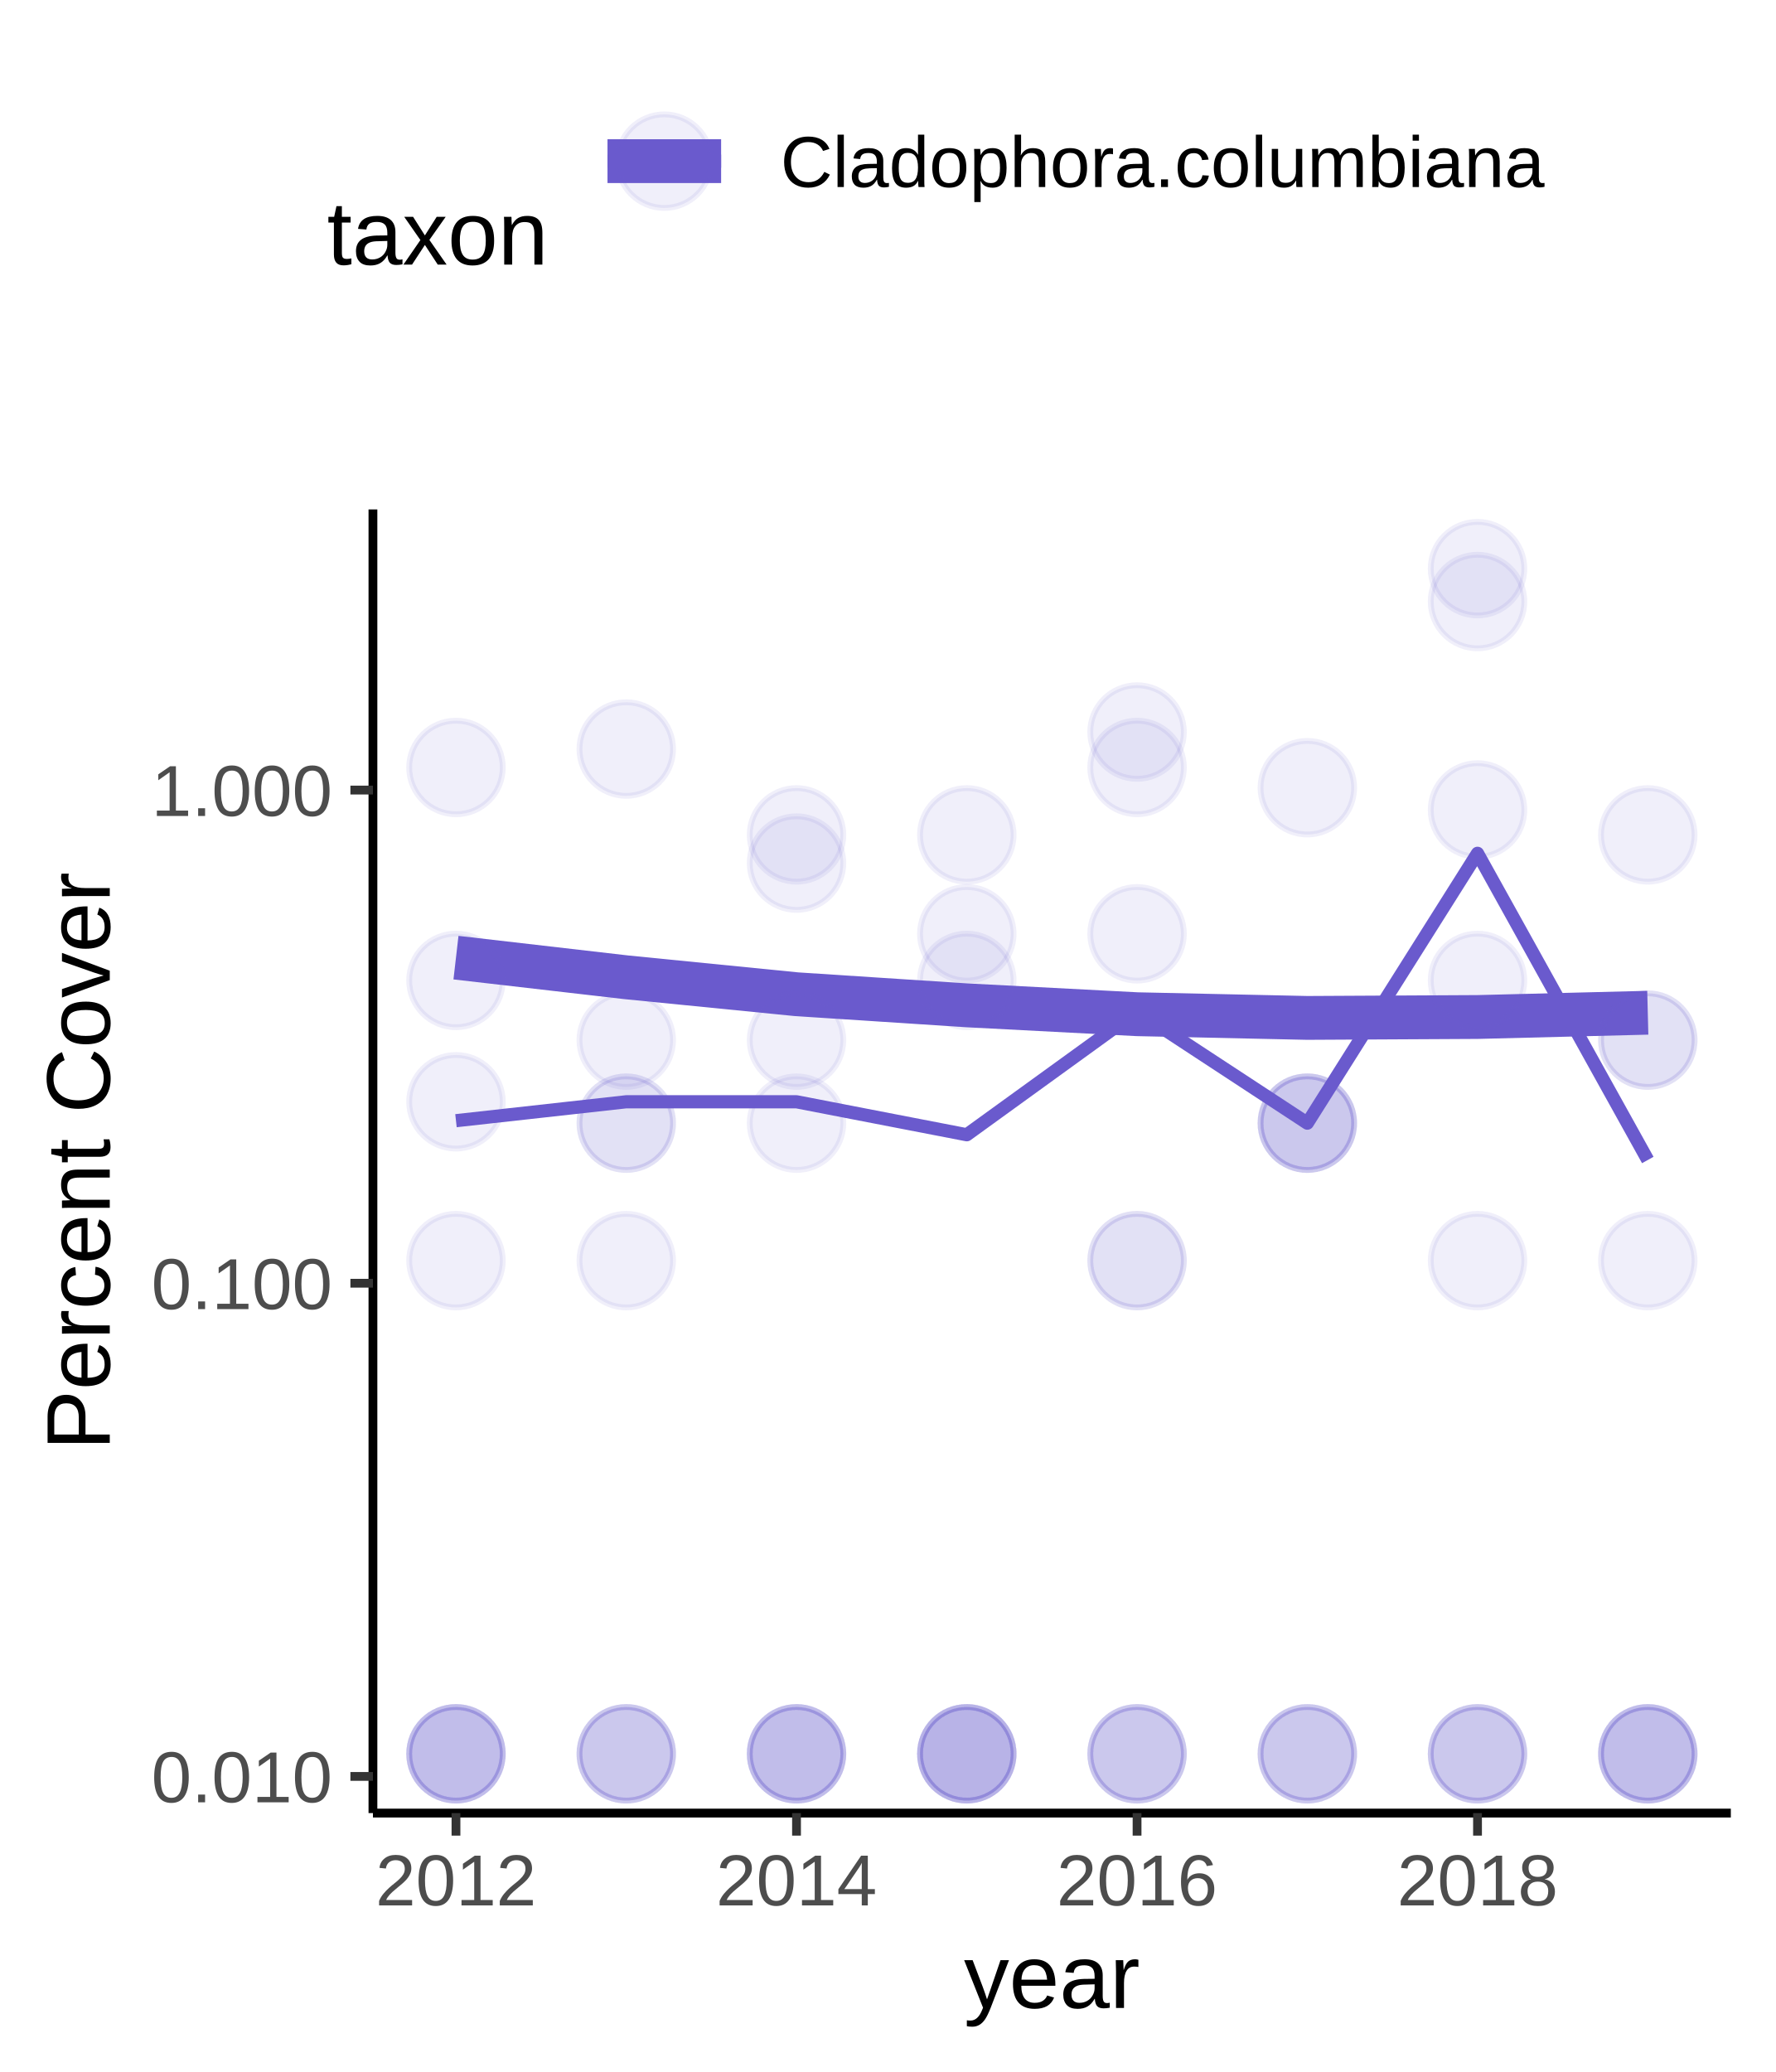
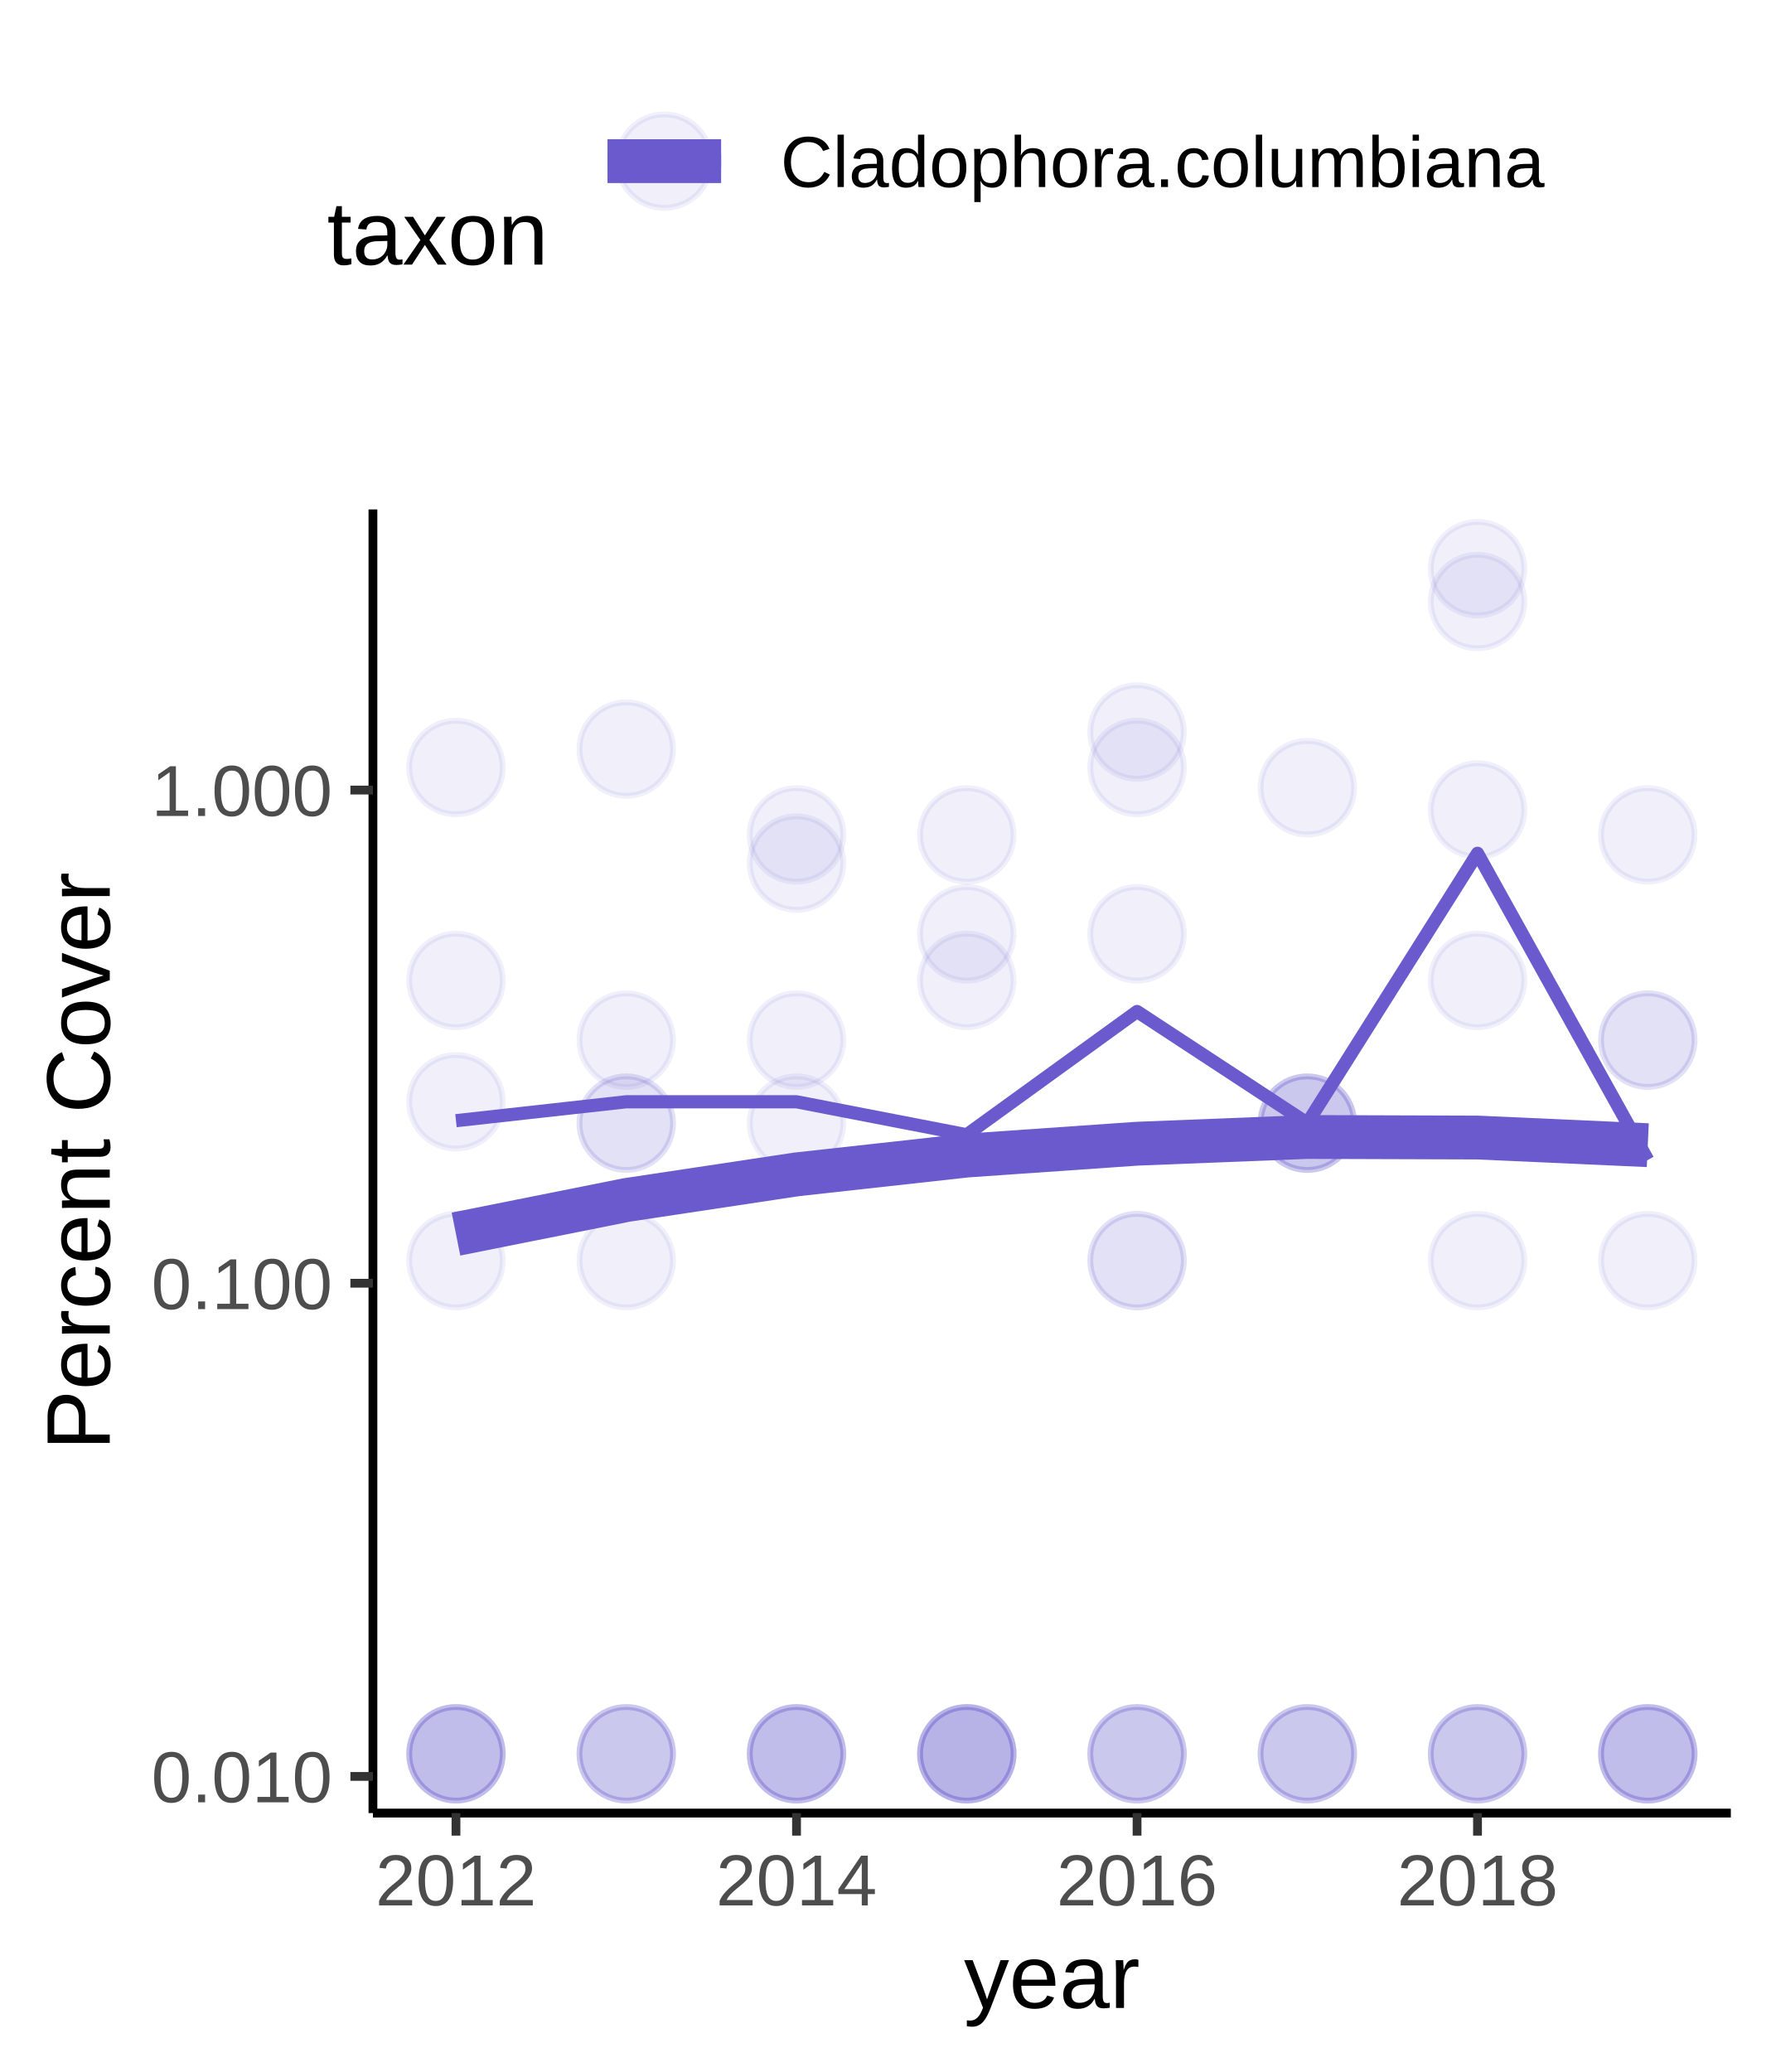
<svg xmlns="http://www.w3.org/2000/svg" viewBox="0 0 216.00 252.00">
  <defs>
    <style type="text/css">
    line, polyline, polygon, path, rect, circle {
      fill: none;
      stroke: #000000;
      stroke-linecap: round;
      stroke-linejoin: round;
      stroke-miterlimit: 10.00;
    }
  </style>
  </defs>
  <rect width="100%" height="100%" style="stroke: none; fill: #FFFFFF;" />
  <rect x="0.00" y="-0" width="216.00" height="252.00" style="stroke-width: 1.07; stroke: #FFFFFF; fill: #FFFFFF;" />
  <defs>
    <clipPath id="cpNDUuMzZ8MjEwLjUyfDIyMC41MXw2MS45Ng==">
      <rect x="45.36" y="61.96" width="165.16" height="158.55" />
    </clipPath>
  </defs>
  <rect x="45.36" y="61.96" width="165.16" height="158.55" style="stroke-width: 1.07; stroke: none; fill: #FFFFFF;" clip-path="url(#cpNDUuMzZ8MjEwLjUyfDIyMC41MXw2MS45Ng==)" />
-   <polyline points="55.46,116.47 76.17,118.86 96.88,120.92 117.59,122.27 138.30,123.35 159.01,123.80 179.71,123.69 200.42,123.17 " style="stroke-width: 5.33; stroke: #6A5ACD; stroke-linecap: butt;" clip-path="url(#cpNDUuMzZ8MjEwLjUyfDIyMC41MXw2MS45Ng==)" />
+   <polyline points="55.46,150.09 76.17,145.95 96.88,142.83 117.59,140.54 138.30,139.10 159.01,138.28 179.71,138.35 200.42,139.28 " style="stroke-width: 5.33; stroke: #6A5ACD; stroke-linecap: butt;" clip-path="url(#cpNDUuMzZ8MjEwLjUyfDIyMC41MXw2MS45Ng==)" />
  <circle cx="55.46" cy="119.24" r="5.69" style="stroke-width: 0.71; stroke: #6A5ACD; stroke-opacity: 0.10; fill: #6A5ACD; fill-opacity: 0.10;" clip-path="url(#cpNDUuMzZ8MjEwLjUyfDIyMC41MXw2MS45Ng==)" />
  <circle cx="55.46" cy="213.30" r="5.69" style="stroke-width: 0.71; stroke: #6A5ACD; stroke-opacity: 0.10; fill: #6A5ACD; fill-opacity: 0.10;" clip-path="url(#cpNDUuMzZ8MjEwLjUyfDIyMC41MXw2MS45Ng==)" />
  <circle cx="55.46" cy="134.00" r="5.69" style="stroke-width: 0.71; stroke: #6A5ACD; stroke-opacity: 0.10; fill: #6A5ACD; fill-opacity: 0.10;" clip-path="url(#cpNDUuMzZ8MjEwLjUyfDIyMC41MXw2MS45Ng==)" />
  <circle cx="55.46" cy="153.32" r="5.69" style="stroke-width: 0.71; stroke: #6A5ACD; stroke-opacity: 0.10; fill: #6A5ACD; fill-opacity: 0.10;" clip-path="url(#cpNDUuMzZ8MjEwLjUyfDIyMC41MXw2MS45Ng==)" />
  <circle cx="55.46" cy="213.30" r="5.69" style="stroke-width: 0.71; stroke: #6A5ACD; stroke-opacity: 0.10; fill: #6A5ACD; fill-opacity: 0.10;" clip-path="url(#cpNDUuMzZ8MjEwLjUyfDIyMC41MXw2MS45Ng==)" />
  <circle cx="55.46" cy="213.30" r="5.69" style="stroke-width: 0.71; stroke: #6A5ACD; stroke-opacity: 0.10; fill: #6A5ACD; fill-opacity: 0.10;" clip-path="url(#cpNDUuMzZ8MjEwLjUyfDIyMC41MXw2MS45Ng==)" />
  <circle cx="55.46" cy="213.30" r="5.69" style="stroke-width: 0.71; stroke: #6A5ACD; stroke-opacity: 0.10; fill: #6A5ACD; fill-opacity: 0.10;" clip-path="url(#cpNDUuMzZ8MjEwLjUyfDIyMC41MXw2MS45Ng==)" />
  <circle cx="55.46" cy="213.30" r="5.69" style="stroke-width: 0.71; stroke: #6A5ACD; stroke-opacity: 0.10; fill: #6A5ACD; fill-opacity: 0.10;" clip-path="url(#cpNDUuMzZ8MjEwLjUyfDIyMC41MXw2MS45Ng==)" />
  <circle cx="55.46" cy="93.34" r="5.69" style="stroke-width: 0.71; stroke: #6A5ACD; stroke-opacity: 0.10; fill: #6A5ACD; fill-opacity: 0.10;" clip-path="url(#cpNDUuMzZ8MjEwLjUyfDIyMC41MXw2MS45Ng==)" />
  <circle cx="76.17" cy="153.32" r="5.69" style="stroke-width: 0.71; stroke: #6A5ACD; stroke-opacity: 0.10; fill: #6A5ACD; fill-opacity: 0.10;" clip-path="url(#cpNDUuMzZ8MjEwLjUyfDIyMC41MXw2MS45Ng==)" />
  <circle cx="76.17" cy="91.10" r="5.69" style="stroke-width: 0.71; stroke: #6A5ACD; stroke-opacity: 0.10; fill: #6A5ACD; fill-opacity: 0.10;" clip-path="url(#cpNDUuMzZ8MjEwLjUyfDIyMC41MXw2MS45Ng==)" />
  <circle cx="76.17" cy="136.60" r="5.69" style="stroke-width: 0.71; stroke: #6A5ACD; stroke-opacity: 0.10; fill: #6A5ACD; fill-opacity: 0.10;" clip-path="url(#cpNDUuMzZ8MjEwLjUyfDIyMC41MXw2MS45Ng==)" />
  <circle cx="76.17" cy="213.30" r="5.69" style="stroke-width: 0.71; stroke: #6A5ACD; stroke-opacity: 0.10; fill: #6A5ACD; fill-opacity: 0.10;" clip-path="url(#cpNDUuMzZ8MjEwLjUyfDIyMC41MXw2MS45Ng==)" />
  <circle cx="76.17" cy="213.30" r="5.69" style="stroke-width: 0.71; stroke: #6A5ACD; stroke-opacity: 0.10; fill: #6A5ACD; fill-opacity: 0.10;" clip-path="url(#cpNDUuMzZ8MjEwLjUyfDIyMC41MXw2MS45Ng==)" />
  <circle cx="76.17" cy="213.30" r="5.69" style="stroke-width: 0.71; stroke: #6A5ACD; stroke-opacity: 0.10; fill: #6A5ACD; fill-opacity: 0.10;" clip-path="url(#cpNDUuMzZ8MjEwLjUyfDIyMC41MXw2MS45Ng==)" />
  <circle cx="76.17" cy="136.60" r="5.69" style="stroke-width: 0.71; stroke: #6A5ACD; stroke-opacity: 0.10; fill: #6A5ACD; fill-opacity: 0.10;" clip-path="url(#cpNDUuMzZ8MjEwLjUyfDIyMC41MXw2MS45Ng==)" />
  <circle cx="76.17" cy="213.30" r="5.69" style="stroke-width: 0.71; stroke: #6A5ACD; stroke-opacity: 0.10; fill: #6A5ACD; fill-opacity: 0.10;" clip-path="url(#cpNDUuMzZ8MjEwLjUyfDIyMC41MXw2MS45Ng==)" />
  <circle cx="76.17" cy="126.50" r="5.69" style="stroke-width: 0.71; stroke: #6A5ACD; stroke-opacity: 0.10; fill: #6A5ACD; fill-opacity: 0.10;" clip-path="url(#cpNDUuMzZ8MjEwLjUyfDIyMC41MXw2MS45Ng==)" />
  <circle cx="96.88" cy="213.30" r="5.69" style="stroke-width: 0.71; stroke: #6A5ACD; stroke-opacity: 0.10; fill: #6A5ACD; fill-opacity: 0.10;" clip-path="url(#cpNDUuMzZ8MjEwLjUyfDIyMC41MXw2MS45Ng==)" />
  <circle cx="96.88" cy="213.30" r="5.69" style="stroke-width: 0.71; stroke: #6A5ACD; stroke-opacity: 0.10; fill: #6A5ACD; fill-opacity: 0.10;" clip-path="url(#cpNDUuMzZ8MjEwLjUyfDIyMC41MXw2MS45Ng==)" />
  <circle cx="96.88" cy="136.60" r="5.69" style="stroke-width: 0.71; stroke: #6A5ACD; stroke-opacity: 0.10; fill: #6A5ACD; fill-opacity: 0.10;" clip-path="url(#cpNDUuMzZ8MjEwLjUyfDIyMC41MXw2MS45Ng==)" />
  <circle cx="96.88" cy="104.97" r="5.69" style="stroke-width: 0.71; stroke: #6A5ACD; stroke-opacity: 0.10; fill: #6A5ACD; fill-opacity: 0.10;" clip-path="url(#cpNDUuMzZ8MjEwLjUyfDIyMC41MXw2MS45Ng==)" />
  <circle cx="96.88" cy="213.30" r="5.69" style="stroke-width: 0.71; stroke: #6A5ACD; stroke-opacity: 0.10; fill: #6A5ACD; fill-opacity: 0.10;" clip-path="url(#cpNDUuMzZ8MjEwLjUyfDIyMC41MXw2MS45Ng==)" />
  <circle cx="96.88" cy="213.30" r="5.69" style="stroke-width: 0.71; stroke: #6A5ACD; stroke-opacity: 0.10; fill: #6A5ACD; fill-opacity: 0.10;" clip-path="url(#cpNDUuMzZ8MjEwLjUyfDIyMC41MXw2MS45Ng==)" />
  <circle cx="96.88" cy="101.54" r="5.69" style="stroke-width: 0.71; stroke: #6A5ACD; stroke-opacity: 0.10; fill: #6A5ACD; fill-opacity: 0.10;" clip-path="url(#cpNDUuMzZ8MjEwLjUyfDIyMC41MXw2MS45Ng==)" />
  <circle cx="96.88" cy="213.30" r="5.69" style="stroke-width: 0.71; stroke: #6A5ACD; stroke-opacity: 0.10; fill: #6A5ACD; fill-opacity: 0.10;" clip-path="url(#cpNDUuMzZ8MjEwLjUyfDIyMC41MXw2MS45Ng==)" />
  <circle cx="96.88" cy="126.50" r="5.69" style="stroke-width: 0.71; stroke: #6A5ACD; stroke-opacity: 0.10; fill: #6A5ACD; fill-opacity: 0.10;" clip-path="url(#cpNDUuMzZ8MjEwLjUyfDIyMC41MXw2MS45Ng==)" />
  <circle cx="117.59" cy="101.54" r="5.69" style="stroke-width: 0.71; stroke: #6A5ACD; stroke-opacity: 0.10; fill: #6A5ACD; fill-opacity: 0.10;" clip-path="url(#cpNDUuMzZ8MjEwLjUyfDIyMC41MXw2MS45Ng==)" />
  <circle cx="117.59" cy="213.30" r="5.69" style="stroke-width: 0.71; stroke: #6A5ACD; stroke-opacity: 0.10; fill: #6A5ACD; fill-opacity: 0.10;" clip-path="url(#cpNDUuMzZ8MjEwLjUyfDIyMC41MXw2MS45Ng==)" />
  <circle cx="117.59" cy="113.57" r="5.69" style="stroke-width: 0.71; stroke: #6A5ACD; stroke-opacity: 0.10; fill: #6A5ACD; fill-opacity: 0.10;" clip-path="url(#cpNDUuMzZ8MjEwLjUyfDIyMC41MXw2MS45Ng==)" />
  <circle cx="117.59" cy="213.30" r="5.69" style="stroke-width: 0.71; stroke: #6A5ACD; stroke-opacity: 0.10; fill: #6A5ACD; fill-opacity: 0.10;" clip-path="url(#cpNDUuMzZ8MjEwLjUyfDIyMC41MXw2MS45Ng==)" />
  <circle cx="117.59" cy="213.30" r="5.69" style="stroke-width: 0.71; stroke: #6A5ACD; stroke-opacity: 0.10; fill: #6A5ACD; fill-opacity: 0.10;" clip-path="url(#cpNDUuMzZ8MjEwLjUyfDIyMC41MXw2MS45Ng==)" />
  <circle cx="117.59" cy="213.30" r="5.69" style="stroke-width: 0.71; stroke: #6A5ACD; stroke-opacity: 0.10; fill: #6A5ACD; fill-opacity: 0.10;" clip-path="url(#cpNDUuMzZ8MjEwLjUyfDIyMC41MXw2MS45Ng==)" />
  <circle cx="117.59" cy="213.30" r="5.69" style="stroke-width: 0.71; stroke: #6A5ACD; stroke-opacity: 0.10; fill: #6A5ACD; fill-opacity: 0.10;" clip-path="url(#cpNDUuMzZ8MjEwLjUyfDIyMC41MXw2MS45Ng==)" />
  <circle cx="117.59" cy="213.30" r="5.69" style="stroke-width: 0.71; stroke: #6A5ACD; stroke-opacity: 0.10; fill: #6A5ACD; fill-opacity: 0.10;" clip-path="url(#cpNDUuMzZ8MjEwLjUyfDIyMC41MXw2MS45Ng==)" />
  <circle cx="117.59" cy="119.24" r="5.69" style="stroke-width: 0.71; stroke: #6A5ACD; stroke-opacity: 0.10; fill: #6A5ACD; fill-opacity: 0.10;" clip-path="url(#cpNDUuMzZ8MjEwLjUyfDIyMC41MXw2MS45Ng==)" />
  <circle cx="138.30" cy="89.03" r="5.69" style="stroke-width: 0.71; stroke: #6A5ACD; stroke-opacity: 0.10; fill: #6A5ACD; fill-opacity: 0.10;" clip-path="url(#cpNDUuMzZ8MjEwLjUyfDIyMC41MXw2MS45Ng==)" />
  <circle cx="138.30" cy="213.30" r="5.69" style="stroke-width: 0.71; stroke: #6A5ACD; stroke-opacity: 0.10; fill: #6A5ACD; fill-opacity: 0.10;" clip-path="url(#cpNDUuMzZ8MjEwLjUyfDIyMC41MXw2MS45Ng==)" />
  <circle cx="138.30" cy="93.34" r="5.69" style="stroke-width: 0.71; stroke: #6A5ACD; stroke-opacity: 0.10; fill: #6A5ACD; fill-opacity: 0.10;" clip-path="url(#cpNDUuMzZ8MjEwLjUyfDIyMC41MXw2MS45Ng==)" />
  <circle cx="138.30" cy="213.30" r="5.69" style="stroke-width: 0.71; stroke: #6A5ACD; stroke-opacity: 0.10; fill: #6A5ACD; fill-opacity: 0.10;" clip-path="url(#cpNDUuMzZ8MjEwLjUyfDIyMC41MXw2MS45Ng==)" />
  <circle cx="138.30" cy="213.30" r="5.69" style="stroke-width: 0.71; stroke: #6A5ACD; stroke-opacity: 0.10; fill: #6A5ACD; fill-opacity: 0.10;" clip-path="url(#cpNDUuMzZ8MjEwLjUyfDIyMC41MXw2MS45Ng==)" />
  <circle cx="138.30" cy="153.32" r="5.69" style="stroke-width: 0.71; stroke: #6A5ACD; stroke-opacity: 0.10; fill: #6A5ACD; fill-opacity: 0.10;" clip-path="url(#cpNDUuMzZ8MjEwLjUyfDIyMC41MXw2MS45Ng==)" />
  <circle cx="138.30" cy="153.32" r="5.69" style="stroke-width: 0.71; stroke: #6A5ACD; stroke-opacity: 0.10; fill: #6A5ACD; fill-opacity: 0.10;" clip-path="url(#cpNDUuMzZ8MjEwLjUyfDIyMC41MXw2MS45Ng==)" />
  <circle cx="138.30" cy="213.30" r="5.69" style="stroke-width: 0.71; stroke: #6A5ACD; stroke-opacity: 0.10; fill: #6A5ACD; fill-opacity: 0.10;" clip-path="url(#cpNDUuMzZ8MjEwLjUyfDIyMC41MXw2MS45Ng==)" />
  <circle cx="138.30" cy="113.57" r="5.69" style="stroke-width: 0.71; stroke: #6A5ACD; stroke-opacity: 0.10; fill: #6A5ACD; fill-opacity: 0.10;" clip-path="url(#cpNDUuMzZ8MjEwLjUyfDIyMC41MXw2MS45Ng==)" />
  <circle cx="159.01" cy="95.80" r="5.69" style="stroke-width: 0.71; stroke: #6A5ACD; stroke-opacity: 0.10; fill: #6A5ACD; fill-opacity: 0.10;" clip-path="url(#cpNDUuMzZ8MjEwLjUyfDIyMC41MXw2MS45Ng==)" />
  <circle cx="159.01" cy="213.30" r="5.69" style="stroke-width: 0.71; stroke: #6A5ACD; stroke-opacity: 0.10; fill: #6A5ACD; fill-opacity: 0.10;" clip-path="url(#cpNDUuMzZ8MjEwLjUyfDIyMC41MXw2MS45Ng==)" />
  <circle cx="159.01" cy="136.60" r="5.69" style="stroke-width: 0.71; stroke: #6A5ACD; stroke-opacity: 0.10; fill: #6A5ACD; fill-opacity: 0.10;" clip-path="url(#cpNDUuMzZ8MjEwLjUyfDIyMC41MXw2MS45Ng==)" />
  <circle cx="159.01" cy="136.60" r="5.69" style="stroke-width: 0.71; stroke: #6A5ACD; stroke-opacity: 0.10; fill: #6A5ACD; fill-opacity: 0.10;" clip-path="url(#cpNDUuMzZ8MjEwLjUyfDIyMC41MXw2MS45Ng==)" />
  <circle cx="159.01" cy="213.30" r="5.69" style="stroke-width: 0.71; stroke: #6A5ACD; stroke-opacity: 0.10; fill: #6A5ACD; fill-opacity: 0.10;" clip-path="url(#cpNDUuMzZ8MjEwLjUyfDIyMC41MXw2MS45Ng==)" />
  <circle cx="159.01" cy="213.30" r="5.69" style="stroke-width: 0.71; stroke: #6A5ACD; stroke-opacity: 0.10; fill: #6A5ACD; fill-opacity: 0.10;" clip-path="url(#cpNDUuMzZ8MjEwLjUyfDIyMC41MXw2MS45Ng==)" />
  <circle cx="159.01" cy="136.60" r="5.69" style="stroke-width: 0.71; stroke: #6A5ACD; stroke-opacity: 0.10; fill: #6A5ACD; fill-opacity: 0.10;" clip-path="url(#cpNDUuMzZ8MjEwLjUyfDIyMC41MXw2MS45Ng==)" />
  <circle cx="159.01" cy="213.30" r="5.69" style="stroke-width: 0.71; stroke: #6A5ACD; stroke-opacity: 0.10; fill: #6A5ACD; fill-opacity: 0.10;" clip-path="url(#cpNDUuMzZ8MjEwLjUyfDIyMC41MXw2MS45Ng==)" />
  <circle cx="159.01" cy="136.60" r="5.69" style="stroke-width: 0.71; stroke: #6A5ACD; stroke-opacity: 0.10; fill: #6A5ACD; fill-opacity: 0.10;" clip-path="url(#cpNDUuMzZ8MjEwLjUyfDIyMC41MXw2MS45Ng==)" />
  <circle cx="179.71" cy="98.51" r="5.69" style="stroke-width: 0.71; stroke: #6A5ACD; stroke-opacity: 0.10; fill: #6A5ACD; fill-opacity: 0.10;" clip-path="url(#cpNDUuMzZ8MjEwLjUyfDIyMC41MXw2MS45Ng==)" />
  <circle cx="179.71" cy="153.32" r="5.69" style="stroke-width: 0.71; stroke: #6A5ACD; stroke-opacity: 0.10; fill: #6A5ACD; fill-opacity: 0.10;" clip-path="url(#cpNDUuMzZ8MjEwLjUyfDIyMC41MXw2MS45Ng==)" />
  <circle cx="179.71" cy="119.24" r="5.69" style="stroke-width: 0.71; stroke: #6A5ACD; stroke-opacity: 0.10; fill: #6A5ACD; fill-opacity: 0.10;" clip-path="url(#cpNDUuMzZ8MjEwLjUyfDIyMC41MXw2MS45Ng==)" />
  <circle cx="179.71" cy="213.30" r="5.69" style="stroke-width: 0.71; stroke: #6A5ACD; stroke-opacity: 0.10; fill: #6A5ACD; fill-opacity: 0.10;" clip-path="url(#cpNDUuMzZ8MjEwLjUyfDIyMC41MXw2MS45Ng==)" />
  <circle cx="179.71" cy="213.30" r="5.69" style="stroke-width: 0.71; stroke: #6A5ACD; stroke-opacity: 0.10; fill: #6A5ACD; fill-opacity: 0.10;" clip-path="url(#cpNDUuMzZ8MjEwLjUyfDIyMC41MXw2MS45Ng==)" />
  <circle cx="179.71" cy="213.30" r="5.69" style="stroke-width: 0.71; stroke: #6A5ACD; stroke-opacity: 0.10; fill: #6A5ACD; fill-opacity: 0.10;" clip-path="url(#cpNDUuMzZ8MjEwLjUyfDIyMC41MXw2MS45Ng==)" />
  <circle cx="179.71" cy="69.16" r="5.69" style="stroke-width: 0.71; stroke: #6A5ACD; stroke-opacity: 0.10; fill: #6A5ACD; fill-opacity: 0.10;" clip-path="url(#cpNDUuMzZ8MjEwLjUyfDIyMC41MXw2MS45Ng==)" />
  <circle cx="179.71" cy="213.30" r="5.69" style="stroke-width: 0.71; stroke: #6A5ACD; stroke-opacity: 0.10; fill: #6A5ACD; fill-opacity: 0.10;" clip-path="url(#cpNDUuMzZ8MjEwLjUyfDIyMC41MXw2MS45Ng==)" />
  <circle cx="179.71" cy="73.16" r="5.69" style="stroke-width: 0.71; stroke: #6A5ACD; stroke-opacity: 0.10; fill: #6A5ACD; fill-opacity: 0.10;" clip-path="url(#cpNDUuMzZ8MjEwLjUyfDIyMC41MXw2MS45Ng==)" />
  <circle cx="200.42" cy="153.32" r="5.69" style="stroke-width: 0.71; stroke: #6A5ACD; stroke-opacity: 0.10; fill: #6A5ACD; fill-opacity: 0.10;" clip-path="url(#cpNDUuMzZ8MjEwLjUyfDIyMC41MXw2MS45Ng==)" />
  <circle cx="200.42" cy="213.30" r="5.69" style="stroke-width: 0.71; stroke: #6A5ACD; stroke-opacity: 0.10; fill: #6A5ACD; fill-opacity: 0.10;" clip-path="url(#cpNDUuMzZ8MjEwLjUyfDIyMC41MXw2MS45Ng==)" />
  <circle cx="200.42" cy="126.50" r="5.69" style="stroke-width: 0.71; stroke: #6A5ACD; stroke-opacity: 0.10; fill: #6A5ACD; fill-opacity: 0.10;" clip-path="url(#cpNDUuMzZ8MjEwLjUyfDIyMC41MXw2MS45Ng==)" />
  <circle cx="200.42" cy="213.30" r="5.69" style="stroke-width: 0.71; stroke: #6A5ACD; stroke-opacity: 0.10; fill: #6A5ACD; fill-opacity: 0.10;" clip-path="url(#cpNDUuMzZ8MjEwLjUyfDIyMC41MXw2MS45Ng==)" />
  <circle cx="200.42" cy="213.30" r="5.69" style="stroke-width: 0.71; stroke: #6A5ACD; stroke-opacity: 0.10; fill: #6A5ACD; fill-opacity: 0.10;" clip-path="url(#cpNDUuMzZ8MjEwLjUyfDIyMC41MXw2MS45Ng==)" />
  <circle cx="200.42" cy="213.30" r="5.69" style="stroke-width: 0.71; stroke: #6A5ACD; stroke-opacity: 0.10; fill: #6A5ACD; fill-opacity: 0.10;" clip-path="url(#cpNDUuMzZ8MjEwLjUyfDIyMC41MXw2MS45Ng==)" />
  <circle cx="200.42" cy="126.50" r="5.69" style="stroke-width: 0.71; stroke: #6A5ACD; stroke-opacity: 0.10; fill: #6A5ACD; fill-opacity: 0.10;" clip-path="url(#cpNDUuMzZ8MjEwLjUyfDIyMC41MXw2MS45Ng==)" />
  <circle cx="200.42" cy="213.30" r="5.69" style="stroke-width: 0.71; stroke: #6A5ACD; stroke-opacity: 0.10; fill: #6A5ACD; fill-opacity: 0.10;" clip-path="url(#cpNDUuMzZ8MjEwLjUyfDIyMC41MXw2MS45Ng==)" />
  <circle cx="200.42" cy="101.54" r="5.69" style="stroke-width: 0.71; stroke: #6A5ACD; stroke-opacity: 0.10; fill: #6A5ACD; fill-opacity: 0.10;" clip-path="url(#cpNDUuMzZ8MjEwLjUyfDIyMC41MXw2MS45Ng==)" />
  <polyline points="55.46,136.30 76.17,134.00 96.88,134.00 117.59,138.01 138.30,123.02 159.01,136.60 179.71,103.78 200.42,141.08 " style="stroke-width: 1.60; stroke: #6A5ACD; stroke-linecap: butt;" clip-path="url(#cpNDUuMzZ8MjEwLjUyfDIyMC41MXw2MS45Ng==)" />
  <defs>
    <clipPath id="cpMC4wMHwyMTYuMDB8MjUyLjAwfDAuMDA=">
      <rect x="0.00" y="0.00" width="216.00" height="252.00" />
    </clipPath>
  </defs>
  <polyline points="45.36,220.51 45.36,61.96 " style="stroke-width: 1.07; stroke-linecap: butt;" clip-path="url(#cpMC4wMHwyMTYuMDB8MjUyLjAwfDAuMDA=)" />
  <g clip-path="url(#cpMC4wMHwyMTYuMDB8MjUyLjAwfDAuMDA=)">
    <text x="18.41" y="219.20" style="font-size: 8.80px; fill: #4D4D4D; font-family: Arial;" textLength="22.02px" lengthAdjust="spacingAndGlyphs">0.010</text>
  </g>
  <g clip-path="url(#cpMC4wMHwyMTYuMDB8MjUyLjAwfDAuMDA=)">
    <text x="18.41" y="159.22" style="font-size: 8.80px; fill: #4D4D4D; font-family: Arial;" textLength="22.02px" lengthAdjust="spacingAndGlyphs">0.100</text>
  </g>
  <g clip-path="url(#cpMC4wMHwyMTYuMDB8MjUyLjAwfDAuMDA=)">
    <text x="18.41" y="99.24" style="font-size: 8.80px; fill: #4D4D4D; font-family: Arial;" textLength="22.02px" lengthAdjust="spacingAndGlyphs">1.000</text>
  </g>
  <polyline points="42.62,216.05 45.36,216.05 " style="stroke-width: 1.07; stroke: #333333; stroke-linecap: butt;" clip-path="url(#cpMC4wMHwyMTYuMDB8MjUyLjAwfDAuMDA=)" />
  <polyline points="42.62,156.07 45.36,156.07 " style="stroke-width: 1.07; stroke: #333333; stroke-linecap: butt;" clip-path="url(#cpMC4wMHwyMTYuMDB8MjUyLjAwfDAuMDA=)" />
  <polyline points="42.62,96.09 45.36,96.09 " style="stroke-width: 1.07; stroke: #333333; stroke-linecap: butt;" clip-path="url(#cpMC4wMHwyMTYuMDB8MjUyLjAwfDAuMDA=)" />
  <polyline points="45.36,220.51 210.52,220.51 " style="stroke-width: 1.07; stroke-linecap: butt;" clip-path="url(#cpMC4wMHwyMTYuMDB8MjUyLjAwfDAuMDA=)" />
  <polyline points="55.46,223.25 55.46,220.51 " style="stroke-width: 1.07; stroke: #333333; stroke-linecap: butt;" clip-path="url(#cpMC4wMHwyMTYuMDB8MjUyLjAwfDAuMDA=)" />
  <polyline points="96.88,223.25 96.88,220.51 " style="stroke-width: 1.07; stroke: #333333; stroke-linecap: butt;" clip-path="url(#cpMC4wMHwyMTYuMDB8MjUyLjAwfDAuMDA=)" />
  <polyline points="138.30,223.25 138.30,220.51 " style="stroke-width: 1.07; stroke: #333333; stroke-linecap: butt;" clip-path="url(#cpMC4wMHwyMTYuMDB8MjUyLjAwfDAuMDA=)" />
  <polyline points="179.71,223.25 179.71,220.51 " style="stroke-width: 1.07; stroke: #333333; stroke-linecap: butt;" clip-path="url(#cpMC4wMHwyMTYuMDB8MjUyLjAwfDAuMDA=)" />
  <g clip-path="url(#cpMC4wMHwyMTYuMDB8MjUyLjAwfDAuMDA=)">
    <text x="45.67" y="231.74" style="font-size: 8.80px; fill: #4D4D4D; font-family: Arial;" textLength="19.58px" lengthAdjust="spacingAndGlyphs">2012</text>
  </g>
  <g clip-path="url(#cpMC4wMHwyMTYuMDB8MjUyLjAwfDAuMDA=)">
    <text x="87.09" y="231.74" style="font-size: 8.80px; fill: #4D4D4D; font-family: Arial;" textLength="19.58px" lengthAdjust="spacingAndGlyphs">2014</text>
  </g>
  <g clip-path="url(#cpMC4wMHwyMTYuMDB8MjUyLjAwfDAuMDA=)">
    <text x="128.51" y="231.74" style="font-size: 8.80px; fill: #4D4D4D; font-family: Arial;" textLength="19.58px" lengthAdjust="spacingAndGlyphs">2016</text>
  </g>
  <g clip-path="url(#cpMC4wMHwyMTYuMDB8MjUyLjAwfDAuMDA=)">
    <text x="169.93" y="231.74" style="font-size: 8.80px; fill: #4D4D4D; font-family: Arial;" textLength="19.58px" lengthAdjust="spacingAndGlyphs">2018</text>
  </g>
  <g clip-path="url(#cpMC4wMHwyMTYuMDB8MjUyLjAwfDAuMDA=)">
    <text x="117.24" y="244.21" style="font-size: 11.00px; font-family: Arial;" textLength="21.40px" lengthAdjust="spacingAndGlyphs">year</text>
  </g>
  <g clip-path="url(#cpMC4wMHwyMTYuMDB8MjUyLjAwfDAuMDA=)">
    <text transform="translate(13.35,176.39) rotate(-90)" style="font-size: 11.00px; font-family: Arial;" textLength="70.31px" lengthAdjust="spacingAndGlyphs">Percent Cover</text>
  </g>
  <rect x="34.29" y="5.48" width="187.30" height="45.52" style="stroke-width: 1.07; stroke: none; fill: #FFFFFF;" clip-path="url(#cpMC4wMHwyMTYuMDB8MjUyLjAwfDAuMDA=)" />
  <g clip-path="url(#cpMC4wMHwyMTYuMDB8MjUyLjAwfDAuMDA=)">
    <text x="39.77" y="32.18" style="font-size: 11.00px; font-family: Arial;" textLength="26.91px" lengthAdjust="spacingAndGlyphs">taxon</text>
  </g>
  <line x1="73.89" y1="19.60" x2="87.71" y2="19.60" style="stroke-width: 5.33; stroke: #6A5ACD; stroke-linecap: butt;" clip-path="url(#cpMC4wMHwyMTYuMDB8MjUyLjAwfDAuMDA=)" />
  <circle cx="80.80" cy="19.60" r="5.69" style="stroke-width: 0.71; stroke: #6A5ACD; stroke-opacity: 0.10; fill: #6A5ACD; fill-opacity: 0.10;" clip-path="url(#cpMC4wMHwyMTYuMDB8MjUyLjAwfDAuMDA=)" />
  <line x1="73.89" y1="19.60" x2="87.71" y2="19.60" style="stroke-width: 1.60; stroke: #6A5ACD; stroke-linecap: butt;" clip-path="url(#cpMC4wMHwyMTYuMDB8MjUyLjAwfDAuMDA=)" />
  <g clip-path="url(#cpMC4wMHwyMTYuMDB8MjUyLjAwfDAuMDA=)">
    <text x="94.92" y="22.75" style="font-size: 8.80px; font-family: Arial;" textLength="92.95px" lengthAdjust="spacingAndGlyphs">Cladophora.columbiana</text>
  </g>
</svg>
